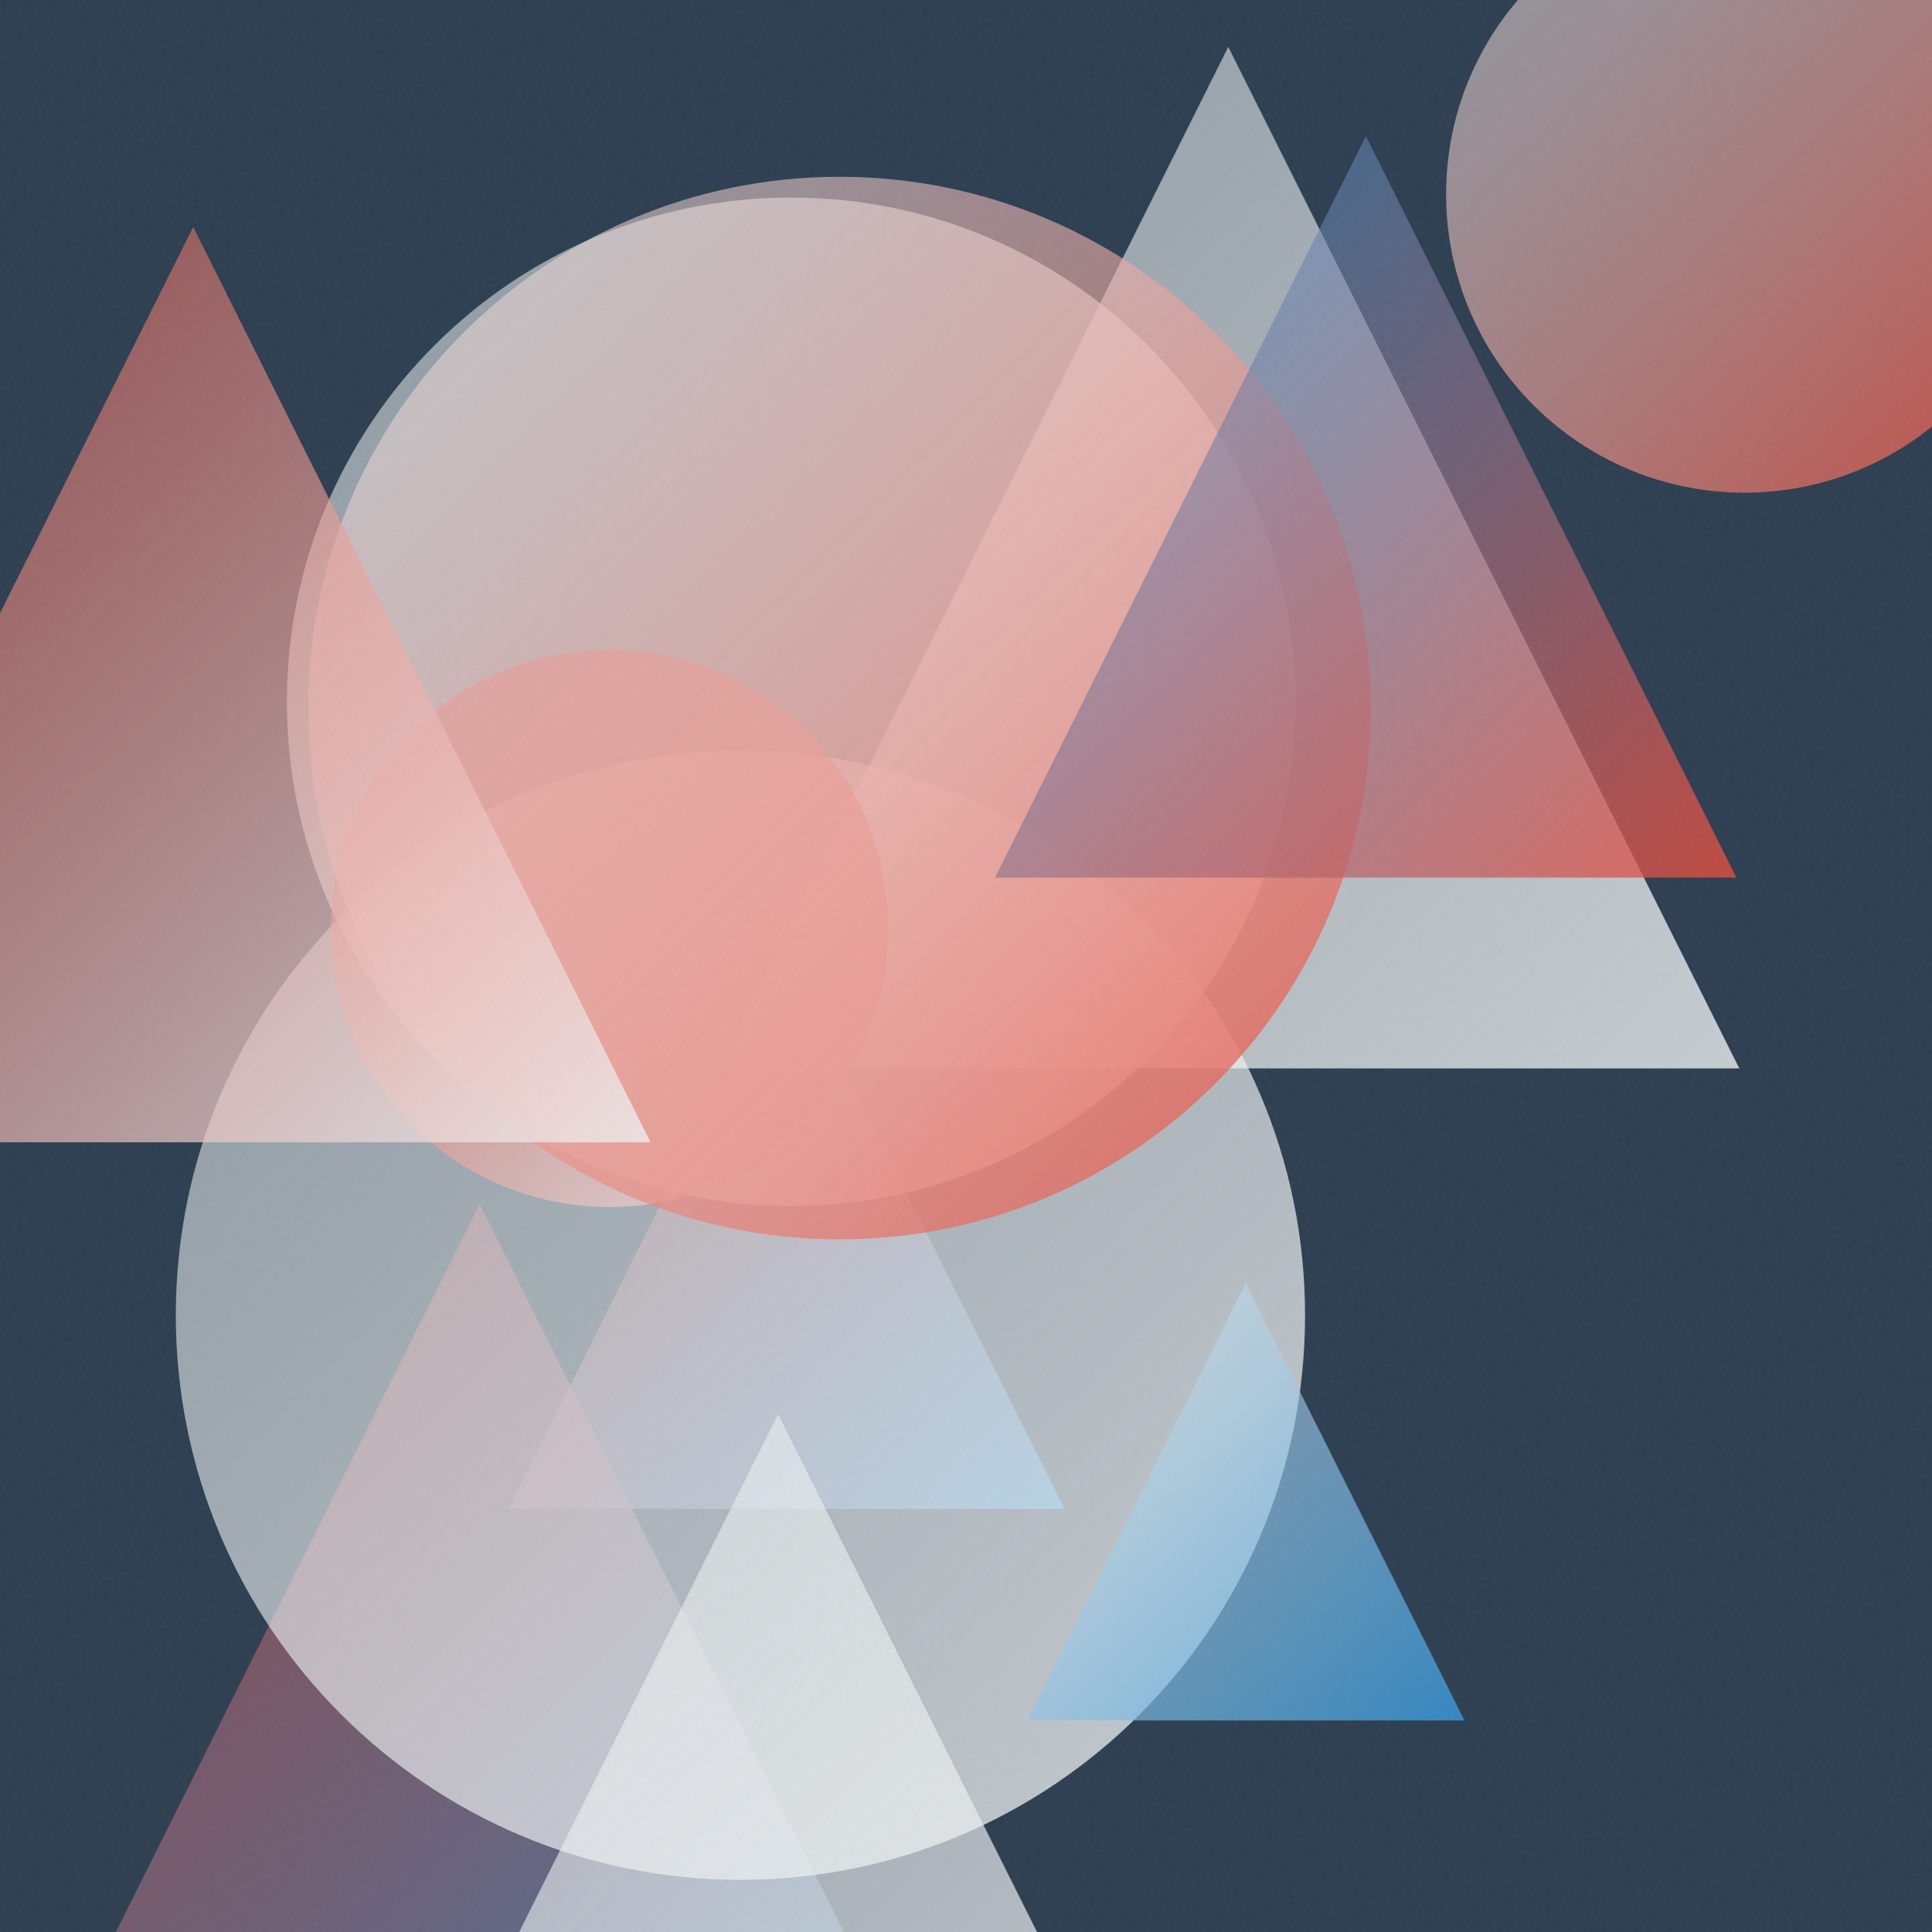
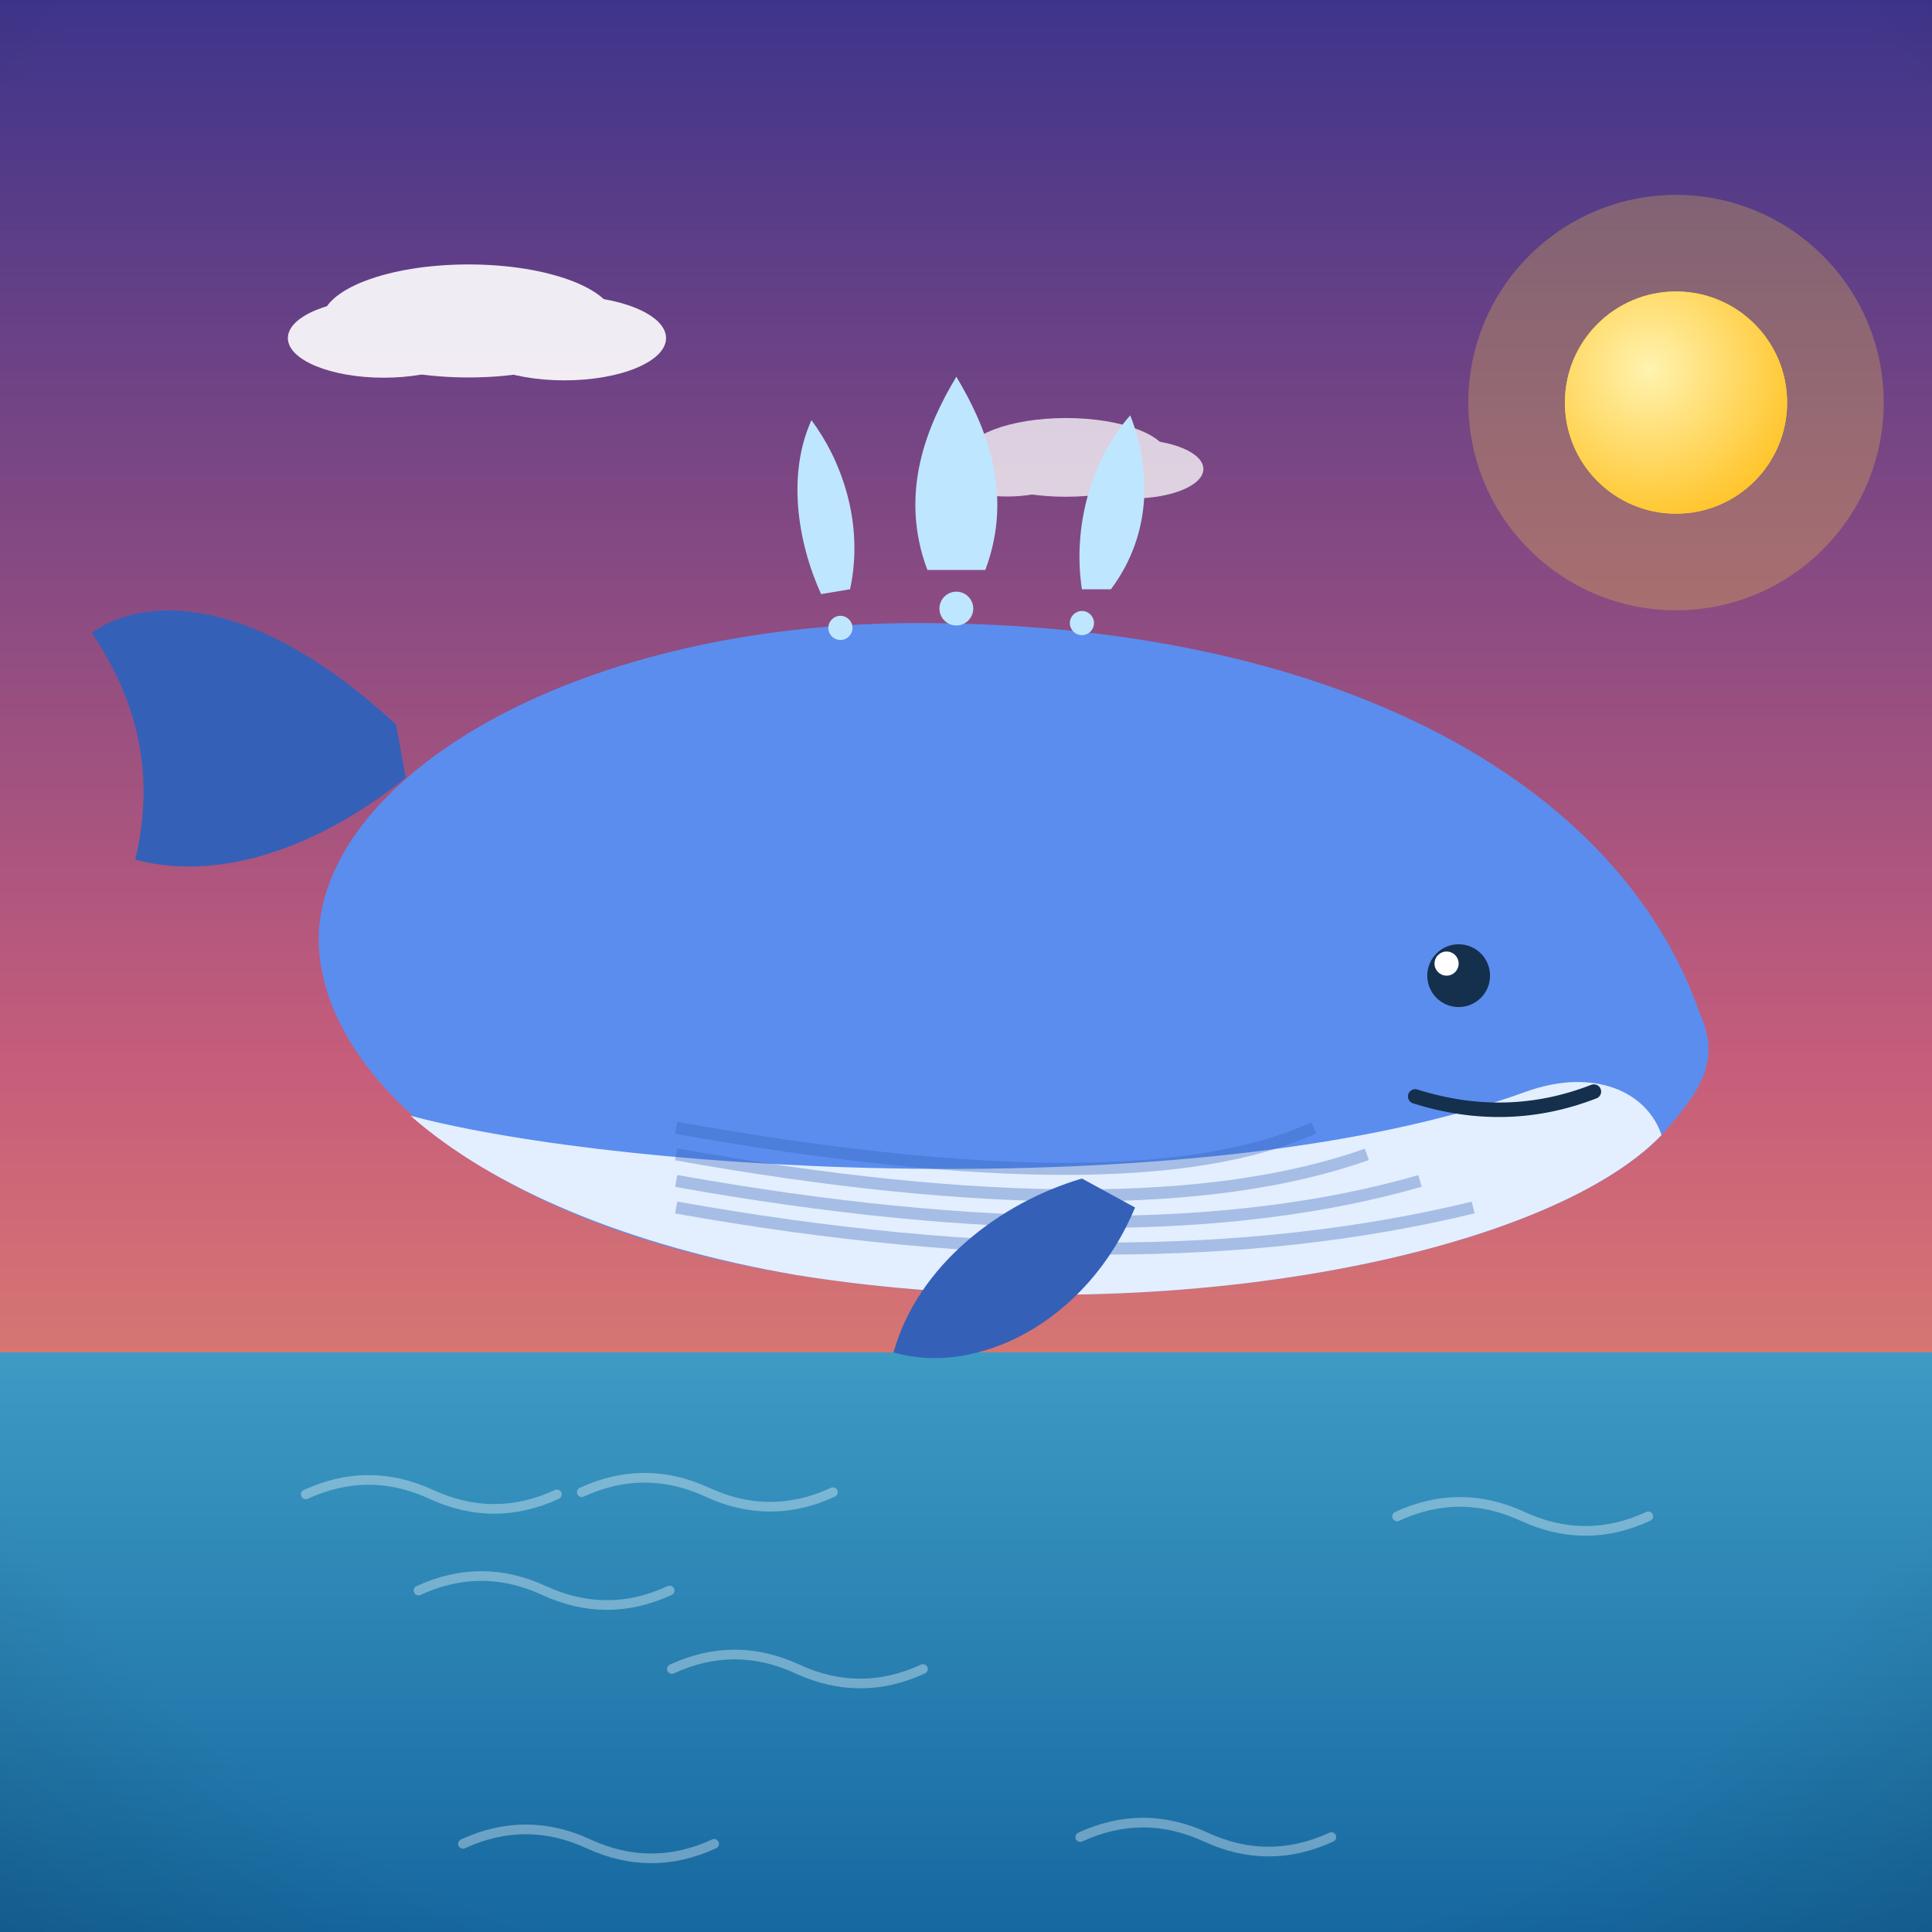
- <svg xmlns="http://www.w3.org/2000/svg" viewBox="0 0 400 400">
+ <svg xmlns="http://www.w3.org/2000/svg" viewBox="0 0 800 800">
  <defs>
-     <linearGradient id="g0" x1="105.3" y1="197.2" x2="220.4" y2="312.4" gradientUnits="userSpaceOnUse">
-       <stop offset="0" stop-color="#E74C3C" stop-opacity="0.5" />
-       <stop offset="1" stop-color="#3498DB" stop-opacity="0.8" />
+     <linearGradient id="sky" x1="0" y1="0" x2="0" y2="1">
+       <stop offset="0" stop-color="#3d348b" />
+       <stop offset="0.55" stop-color="#c65d7b" />
+       <stop offset="1" stop-color="#f6a860" />
    </linearGradient>
-     <linearGradient id="g1" x1="-16.1" y1="249.3" x2="214.8" y2="480.2" gradientUnits="userSpaceOnUse">
-       <stop offset="0" stop-color="#E74C3C" stop-opacity="0.5" />
-       <stop offset="1" stop-color="#3498DB" stop-opacity="0.8" />
+     <radialGradient id="sunG" cx="0.38" cy="0.35" r="0.9">
+       <stop offset="0" stop-color="#fff3b0" />
+       <stop offset="1" stop-color="#ffb703" />
+     </radialGradient>
+     <linearGradient id="ground" x1="0" y1="0" x2="0" y2="1">
+       <stop offset="0" stop-color="#69b06f" />
+       <stop offset="1" stop-color="#3c7a44" />
    </linearGradient>
-     <linearGradient id="g2" x1="148.6" y1="9.7" x2="360.1" y2="221.2" gradientUnits="userSpaceOnUse">
-       <stop offset="0" stop-color="#ECF0F1" stop-opacity="0.5" />
-       <stop offset="1" stop-color="#ECF0F1" stop-opacity="0.8" />
+     <linearGradient id="sea" x1="0" y1="0" x2="0" y2="1">
+       <stop offset="0" stop-color="#3d9bc4" />
+       <stop offset="1" stop-color="#1668a0" />
    </linearGradient>
-     <linearGradient id="g3" x1="299.4" y1="-21.6" x2="423.0" y2="102.0" gradientUnits="userSpaceOnUse">
-       <stop offset="0" stop-color="#ECF0F1" stop-opacity="0.5" />
-       <stop offset="1" stop-color="#E74C3C" stop-opacity="0.8" />
+     <linearGradient id="shade" x1="0" y1="0" x2="0" y2="1">
+       <stop offset="0" stop-color="#ffffff" stop-opacity="0.20" />
+       <stop offset="0.5" stop-color="#ffffff" stop-opacity="0" />
+       <stop offset="1" stop-color="#000000" stop-opacity="0.16" />
    </linearGradient>
-     <linearGradient id="g4" x1="36.3" y1="155.4" x2="270.2" y2="389.3" gradientUnits="userSpaceOnUse">
-       <stop offset="0" stop-color="#ECF0F1" stop-opacity="0.5" />
-       <stop offset="1" stop-color="#ECF0F1" stop-opacity="0.8" />
-     </linearGradient>
-     <linearGradient id="g5" x1="59.4" y1="40.8" x2="268.2" y2="249.7" gradientUnits="userSpaceOnUse">
-       <stop offset="0" stop-color="#ECF0F1" stop-opacity="0.5" />
-       <stop offset="1" stop-color="#ECF0F1" stop-opacity="0.8" />
-     </linearGradient>
-     <linearGradient id="g6" x1="68.5" y1="134.6" x2="183.9" y2="249.9" gradientUnits="userSpaceOnUse">
-       <stop offset="0" stop-color="#E74C3C" stop-opacity="0.5" />
-       <stop offset="1" stop-color="#ECF0F1" stop-opacity="0.8" />
-     </linearGradient>
-     <linearGradient id="g7" x1="63.8" y1="36.6" x2="283.9" y2="256.7" gradientUnits="userSpaceOnUse">
-       <stop offset="0" stop-color="#ECF0F1" stop-opacity="0.5" />
-       <stop offset="1" stop-color="#E74C3C" stop-opacity="0.8" />
-     </linearGradient>
-     <linearGradient id="g8" x1="-54.8" y1="47.0" x2="134.7" y2="236.5" gradientUnits="userSpaceOnUse">
-       <stop offset="0" stop-color="#E74C3C" stop-opacity="0.5" />
-       <stop offset="1" stop-color="#ECF0F1" stop-opacity="0.8" />
-     </linearGradient>
-     <linearGradient id="g9" x1="212.7" y1="265.7" x2="303.2" y2="356.2" gradientUnits="userSpaceOnUse">
-       <stop offset="0" stop-color="#ECF0F1" stop-opacity="0.5" />
-       <stop offset="1" stop-color="#3498DB" stop-opacity="0.8" />
-     </linearGradient>
-     <linearGradient id="g10" x1="66.3" y1="292.8" x2="255.9" y2="482.4" gradientUnits="userSpaceOnUse">
-       <stop offset="0" stop-color="#ECF0F1" stop-opacity="0.5" />
-       <stop offset="1" stop-color="#ECF0F1" stop-opacity="0.8" />
-     </linearGradient>
-     <linearGradient id="g11" x1="206.0" y1="28.2" x2="359.5" y2="181.7" gradientUnits="userSpaceOnUse">
-       <stop offset="0" stop-color="#3498DB" stop-opacity="0.5" />
-       <stop offset="1" stop-color="#E74C3C" stop-opacity="0.8" />
-     </linearGradient>
-     <filter id="n">
-       <feTurbulence type="fractalNoise" baseFrequency="0.9" numOctaves="2" stitchTiles="stitch" />
-       <feColorMatrix type="saturate" values="0" />
-     </filter>
+     <radialGradient id="vig" cx="0.5" cy="0.42" r="0.85">
+       <stop offset="0.72" stop-color="#000000" stop-opacity="0" />
+       <stop offset="1" stop-color="#000000" stop-opacity="0.20" />
+     </radialGradient>
  </defs>
-   <rect width="400" height="400" fill="#2C3E50" />
-   <path d="M 162.8 197.2 L 220.4 312.4 L 105.3 312.4 Z" fill="url(#g0)" />
-   <path d="M 99.3 249.3 L 214.8 480.2 L -16.1 480.2 Z" fill="url(#g1)" />
-   <path d="M 254.3 9.7 L 360.1 221.2 L 148.6 221.2 Z" fill="url(#g2)" />
-   <circle cx="361.2" cy="40.2" r="61.8" fill="url(#g3)" />
-   <circle cx="153.3" cy="272.3" r="116.9" fill="url(#g4)" />
-   <circle cx="163.8" cy="145.3" r="104.4" fill="url(#g5)" />
-   <circle cx="126.2" cy="192.2" r="57.7" fill="url(#g6)" />
-   <circle cx="173.8" cy="146.6" r="110.0" fill="url(#g7)" />
-   <path d="M 40.0 47.0 L 134.7 236.5 L -54.8 236.5 Z" fill="url(#g8)" />
-   <path d="M 257.9 265.7 L 303.2 356.2 L 212.7 356.2 Z" fill="url(#g9)" />
-   <path d="M 161.1 292.8 L 255.9 482.4 L 66.3 482.4 Z" fill="url(#g10)" />
-   <path d="M 282.8 28.2 L 359.5 181.7 L 206.0 181.7 Z" fill="url(#g11)" />
-   <rect width="400" height="400" filter="url(#n)" opacity="0.05" />
+   <rect width="800" height="800" fill="url(#sky)" />
+   <circle cx="694" cy="166.7" r="86" fill="#ffd93d" opacity="0.25" />
+   <circle cx="694" cy="166.7" r="46" fill="#ffd93d" />
+   <circle cx="694" cy="166.7" r="46" fill="url(#sunG)" />
+   <g fill="#ffffff" opacity="0.9">
+     <ellipse cx="194" cy="132.9" rx="60.7" ry="23.4" />
+     <ellipse cx="158.9" cy="140" rx="39.7" ry="16.4" />
+     <ellipse cx="233.7" cy="140" rx="42.1" ry="17.5" />
+   </g>
+   <g fill="#ffffff" opacity="0.75">
+     <ellipse cx="441.4" cy="189.4" rx="42.3" ry="16.3" />
+     <ellipse cx="417" cy="194.2" rx="27.6" ry="11.4" />
+     <ellipse cx="469" cy="194.2" rx="29.3" ry="12.2" />
+   </g>
+   <rect y="560" width="800" height="240" fill="url(#sea)" />
+   <path d="M 240.9 617.9 q 26 -12 52 0 q 26 12 52 0" fill="none" stroke="#ffffff" stroke-width="4" stroke-linecap="round" opacity="0.35" />
+   <path d="M 447.3 760.7 q 26 -12 52 0 q 26 12 52 0" fill="none" stroke="#ffffff" stroke-width="4" stroke-linecap="round" opacity="0.35" />
+   <path d="M 278.2 691.1 q 26 -12 52 0 q 26 12 52 0" fill="none" stroke="#ffffff" stroke-width="4" stroke-linecap="round" opacity="0.35" />
+   <path d="M 126.6 618.8 q 26 -12 52 0 q 26 12 52 0" fill="none" stroke="#ffffff" stroke-width="4" stroke-linecap="round" opacity="0.35" />
+   <path d="M 578.5 627.9 q 26 -12 52 0 q 26 12 52 0" fill="none" stroke="#ffffff" stroke-width="4" stroke-linecap="round" opacity="0.35" />
+   <path d="M 191.7 763.5 q 26 -12 52 0 q 26 12 52 0" fill="none" stroke="#ffffff" stroke-width="4" stroke-linecap="round" opacity="0.35" />
+   <path d="M 173.3 658.6 q 26 -12 52 0 q 26 12 52 0" fill="none" stroke="#ffffff" stroke-width="4" stroke-linecap="round" opacity="0.35" />
+   <g transform="translate(400 0) scale(-1 1) translate(-400 0)">
+     <path d="M636 300 C 690 250 736 244 762 262 C 742 292 736 322 744 356 C 706 366 664 348 632 322 Z" fill="#3560b8" />
+     <path d="M96 420 C 130 322 250 258 420 258 C 560 258 664 320 668 386 C 670 440 606 506 470 528 C 320 552 160 520 112 470 C 94 450 88 438 96 420 Z" fill="#5b8def" />
+     <path d="M112 470 C 160 520 320 552 470 528 C 540 516 596 492 630 462 C 540 486 300 500 168 452 C 140 442 118 452 112 470 Z" fill="#e3efff" />
+     <path d="M 190 500 Q 330 534 520 500" stroke="#3560b8" stroke-width="5" fill="none" opacity="0.35" transform="translate(0 0)" />
+     <path d="M 212 500 Q 330 534 520 500" stroke="#3560b8" stroke-width="5" fill="none" opacity="0.35" transform="translate(0 -11)" />
+     <path d="M 234 500 Q 330 534 520 500" stroke="#3560b8" stroke-width="5" fill="none" opacity="0.35" transform="translate(0 -22)" />
+     <path d="M 256 500 Q 330 534 520 500" stroke="#3560b8" stroke-width="5" fill="none" opacity="0.35" transform="translate(0 -33)" />
+     <path d="M330 500 C 350 548 396 570 430 560 C 420 524 386 498 352 488 Z" fill="#3560b8" />
+     <circle cx="196" cy="404" r="13" fill="#14304d" />
+     <circle cx="201" cy="399" r="5" fill="#ffffff" />
+     <path d="M140 452 Q 176 466 214 454" stroke="#14304d" stroke-width="6" fill="none" stroke-linecap="round" />
+     <g fill="#bfe6ff">
+       <path d="M392 236 C 380 204 392 176 404 156 C 416 176 428 204 416 236 Z" />
+       <path d="M340 244 C 322 220 324 192 332 172 C 348 190 356 218 352 244 Z" />
+       <path d="M448 244 C 442 216 452 190 464 174 C 474 196 470 224 460 246 Z" />
+     </g>
+     <circle cx="404" cy="252" r="7" fill="#bfe6ff" />
+     <circle cx="352" cy="258" r="5" fill="#bfe6ff" />
+     <circle cx="452" cy="260" r="5" fill="#bfe6ff" />
+   </g>
+   <rect width="800" height="800" fill="url(#vig)" />
</svg>
